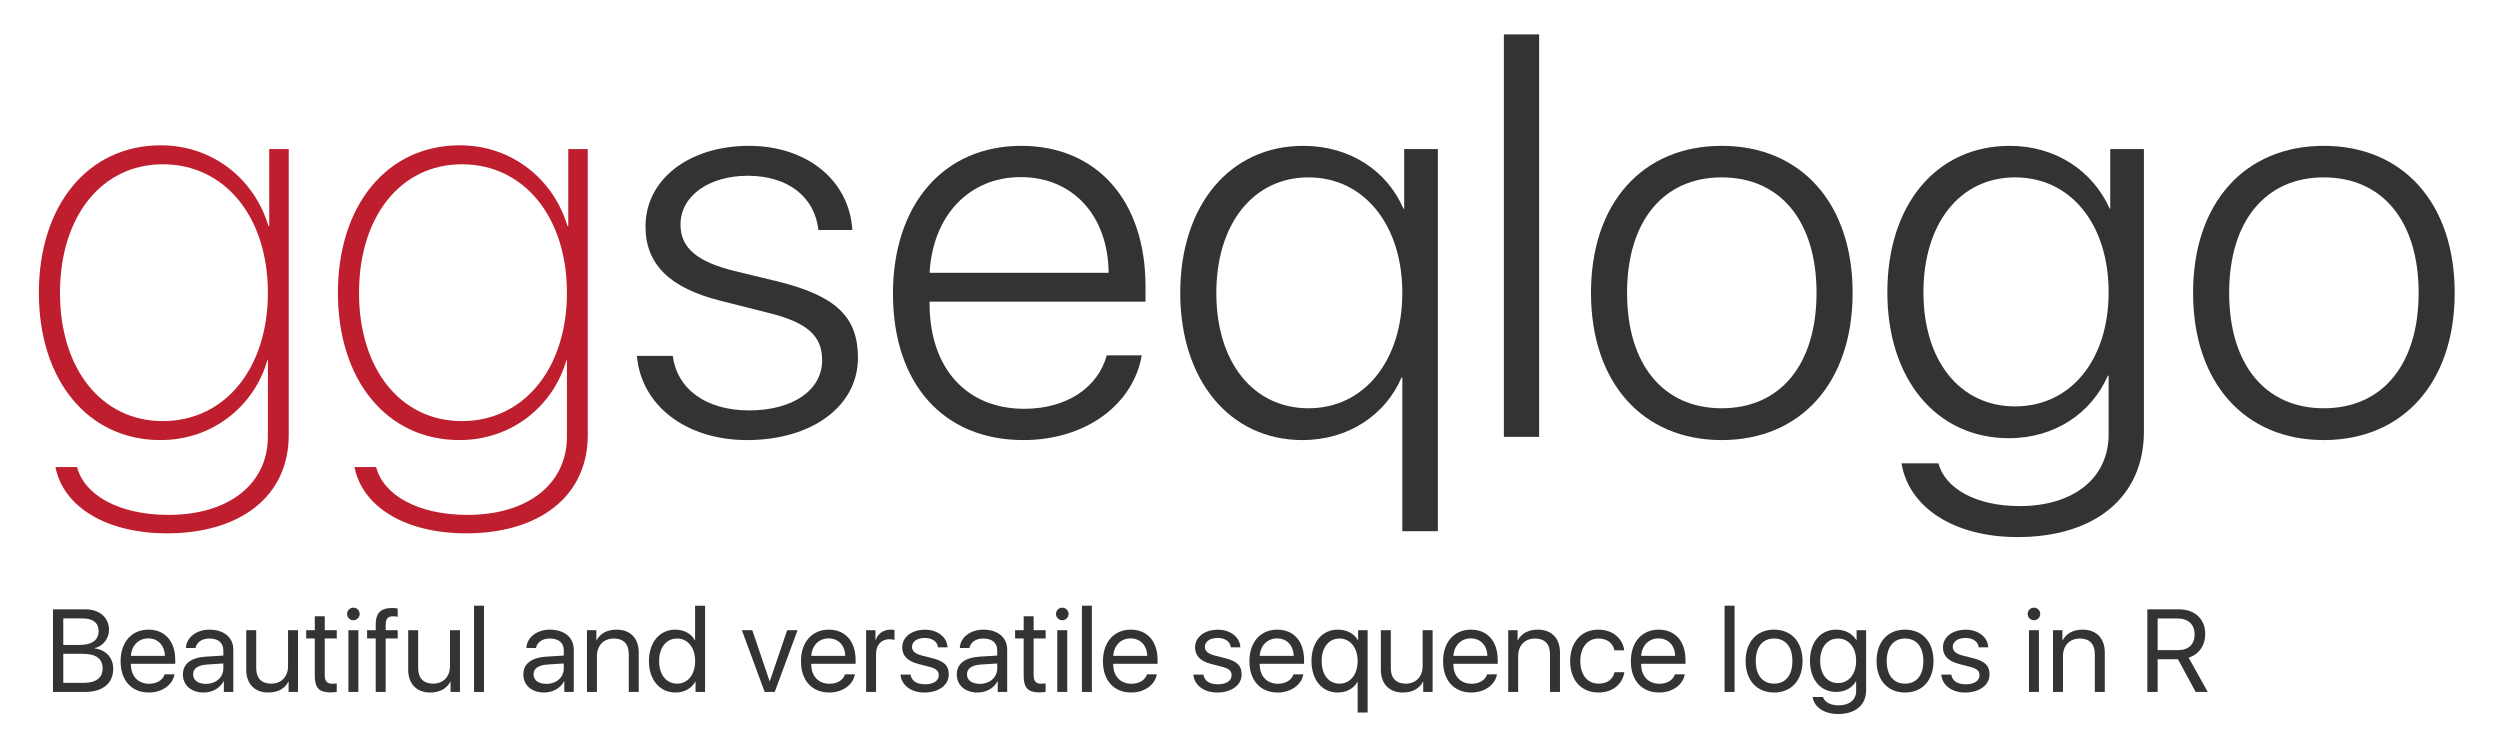
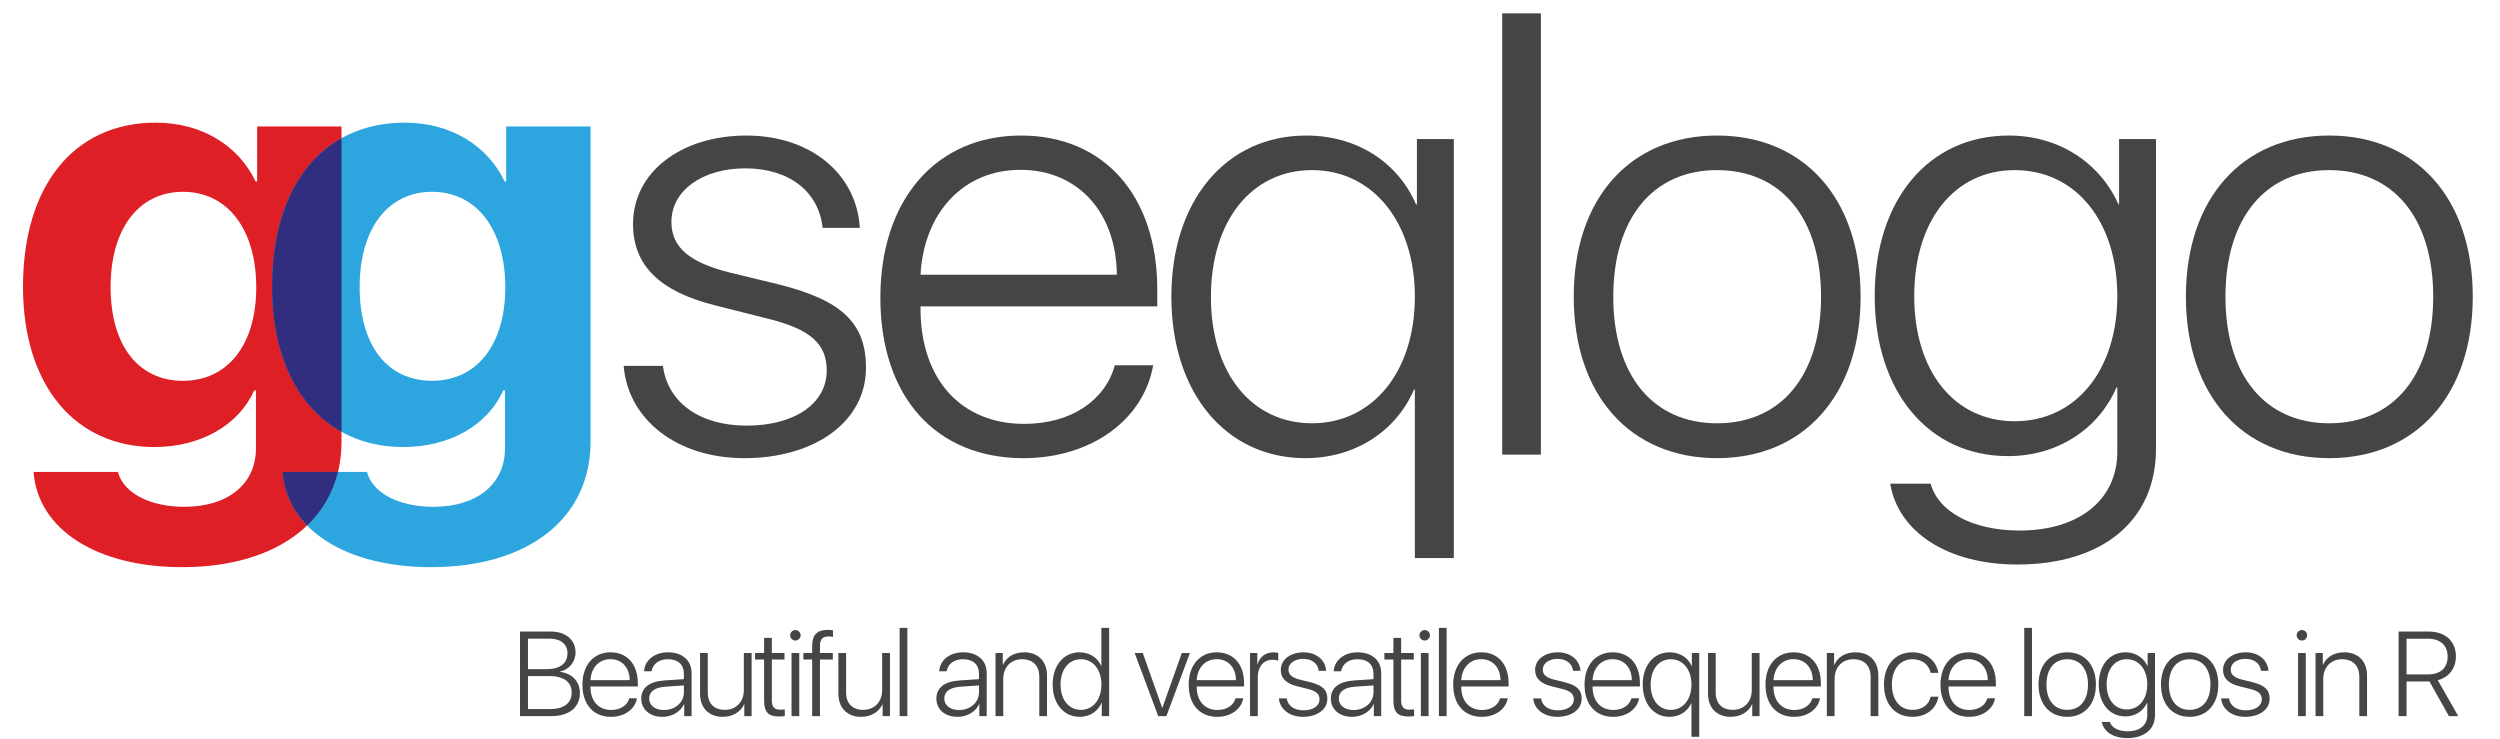
- <svg xmlns="http://www.w3.org/2000/svg" version="1.1" id="Layer_1" x="0px" y="0px" width="639.5px" height="191.25px" viewBox="0 0 639.5 191.25" style="enable-background:new 0 0 639.5 191.25;" xml:space="preserve">
+ <svg xmlns="http://www.w3.org/2000/svg" version="1.1" id="Layer_1" x="0px" y="0px" width="416.591px" height="123px" viewBox="0 0 416.591 123" style="enable-background:new 0 0 416.591 123;" xml:space="preserve">
  <g>
-     <path style="fill:#BE1E2D;" d="M14.182,119.475h5.537c1.846,7.178,10.732,12.236,23.379,12.236c15.039,0,25.43-7.588,25.43-20.098   V92.131h-0.137c-3.281,11.553-13.809,20.439-27.344,20.439c-18.525,0-31.104-15.244-31.104-37.666   c0-22.49,12.646-37.734,31.172-37.734c13.535,0,24.062,8.887,27.549,20.645h0.205V38.127h4.99v73.145   c0,15.928-12.715,25.156-31.104,25.156C27.102,136.428,16.164,129.592,14.182,119.475z M68.527,74.904   c0-19.414-11.006-32.881-26.865-32.881c-15.654,0-26.318,13.33-26.318,32.881s10.664,32.812,26.318,32.812   C57.521,107.717,68.527,94.25,68.527,74.904z" />
-     <path style="fill:#BE1E2D;" d="M90.676,119.475h5.537c1.846,7.178,10.732,12.236,23.379,12.236c15.039,0,25.43-7.588,25.43-20.098   V92.131h-0.137c-3.281,11.553-13.809,20.439-27.344,20.439c-18.525,0-31.104-15.244-31.104-37.666   c0-22.49,12.646-37.734,31.172-37.734c13.535,0,24.062,8.887,27.549,20.645h0.205V38.127h4.99v73.145   c0,15.928-12.715,25.156-31.104,25.156C103.596,136.428,92.658,129.592,90.676,119.475z M145.021,74.904   c0-19.414-11.006-32.881-26.865-32.881c-15.654,0-26.318,13.33-26.318,32.881s10.664,32.812,26.318,32.812   C134.016,107.717,145.021,94.25,145.021,74.904z" />
-     <path style="fill:#333333;" d="M191.574,37.307c14.902,0,25.703,8.887,26.455,21.533h-8.682   c-0.889-8.34-7.656-13.877-18.047-13.877c-9.844,0-17.227,5.059-17.227,12.51c0,6.016,4.375,9.502,13.74,11.826l11.279,2.734   c14.766,3.691,20.371,9.023,20.371,19.482c0,12.441-11.826,21.055-28.369,21.055c-15.791,0-27.139-9.023-28.164-21.533h9.16   c1.094,8.408,8.408,13.945,19.551,13.945c11.006,0,18.662-5.059,18.662-12.852c0-6.221-3.76-9.639-13.74-12.1l-12.441-3.145   c-12.715-3.213-19.004-9.229-19.004-18.936C165.119,45.783,176.398,37.307,191.574,37.307z" />
-     <path style="fill:#333333;" d="M292.062,90.9c-2.188,12.578-14.287,21.67-30.283,21.67c-20.371,0-33.359-14.287-33.359-37.461   c0-22.832,12.988-37.803,32.812-37.803c19.346,0,31.787,14.014,31.787,35.889v3.965h-55.234v0.479   c0,16.68,9.57,26.934,24.199,26.934c11.074,0,18.936-5.605,21.123-13.672H292.062z M237.785,69.777h45.801   c-0.137-14.629-9.16-24.473-22.49-24.473C247.902,45.305,238.605,55.148,237.785,69.777z" />
-     <path style="fill:#333333;" d="M358.986,53.371h0.205V38.127h8.613v97.754h-9.092V96.574h-0.205   c-4.102,9.57-13.604,15.996-25.361,15.996c-18.457,0-31.24-15.176-31.24-37.666s12.783-37.598,31.445-37.598   C345.314,37.307,354.816,43.664,358.986,53.371z M358.713,74.904c0-17.432-9.844-29.531-23.994-29.531   c-14.082,0-23.584,11.826-23.584,29.6s9.502,29.463,23.584,29.463C348.869,104.436,358.713,92.404,358.713,74.904z" />
-     <path style="fill:#333333;" d="M384.689,8.801h9.023V111.75h-9.023V8.801z" />
-     <path style="fill:#333333;" d="M406.975,74.904c0-22.969,13.193-37.598,33.428-37.598s33.496,14.629,33.496,37.598   s-13.262,37.666-33.496,37.666S406.975,97.873,406.975,74.904z M464.67,74.904c0-18.389-9.297-29.531-24.268-29.531   c-14.902,0-24.199,11.211-24.199,29.531c0,18.389,9.297,29.531,24.199,29.531C455.373,104.436,464.67,93.293,464.67,74.904z" />
-     <path style="fill:#333333;" d="M486.408,118.518h9.434c1.777,6.562,9.775,10.938,20.781,10.938   c13.672,0,22.764-7.041,22.764-18.389V96.096h-0.205c-4.102,9.502-13.535,15.996-25.293,15.996   c-18.525,0-31.104-15.039-31.104-37.324c0-22.49,12.578-37.461,31.309-37.461c11.758,0,21.26,6.426,25.566,16.064h0.137V38.127   h8.613v72.256c0,16.885-12.646,27.002-32.334,27.002C499.807,137.385,488.254,129.797,486.408,118.518z M539.387,74.768   c0-17.432-9.707-29.395-23.926-29.395c-14.082,0-23.447,11.758-23.447,29.395c0,17.568,9.365,29.189,23.447,29.189   C529.68,103.957,539.387,92.062,539.387,74.768z" />
-     <path style="fill:#333333;" d="M560.988,74.904c0-22.969,13.193-37.598,33.428-37.598s33.496,14.629,33.496,37.598   s-13.262,37.666-33.496,37.666S560.988,97.873,560.988,74.904z M618.684,74.904c0-18.389-9.297-29.531-24.268-29.531   c-14.902,0-24.199,11.211-24.199,29.531c0,18.389,9.297,29.531,24.199,29.531C609.387,104.436,618.684,93.293,618.684,74.904z" />
+     <g>
+       <path style="fill:#DF1F26;" d="M5.59,78.642h14.062c0.928,3.564,5.42,5.811,11.035,5.811c7.227,0,11.963-3.711,11.963-9.766    v-9.619h-0.293c-2.588,5.762-8.887,9.424-16.65,9.424c-13.086,0-21.875-10.156-21.875-26.709c0-16.846,8.496-27.344,22.119-27.344    c7.715,0,13.818,3.857,16.65,9.814h0.244v-9.18h14.062v52.539c0,12.793-10.4,20.898-26.562,20.898    C16.234,94.511,6.322,88.31,5.59,78.642z M42.699,47.88c0-9.668-4.785-15.918-12.207-15.918c-7.373,0-12.061,6.152-12.061,15.869    c0,9.766,4.639,15.625,12.061,15.625S42.699,57.5,42.699,47.88z" />
+     </g>
+     <g>
+       <path style="fill:#2DA6DF;" d="M47.09,78.642h14.062c0.928,3.564,5.42,5.811,11.035,5.811c7.227,0,11.963-3.711,11.963-9.766    v-9.619h-0.293c-2.588,5.762-8.887,9.424-16.65,9.424c-13.086,0-21.875-10.156-21.875-26.709c0-16.846,8.496-27.344,22.119-27.344    c7.715,0,13.818,3.857,16.65,9.814h0.244v-9.18h14.062v52.539c0,12.793-10.4,20.898-26.562,20.898    C57.734,94.511,47.822,88.31,47.09,78.642z M84.199,47.88c0-9.668-4.785-15.918-12.207-15.918    c-7.373,0-12.061,6.152-12.061,15.869c0,9.766,4.639,15.625,12.061,15.625S84.199,57.5,84.199,47.88z" />
+     </g>
+     <g>
+       <path style="fill:#322E7F;" d="M47.09,78.642c0.262,3.458,1.716,6.463,4.1,8.909c2.527-2.427,4.277-5.429,5.126-8.909H47.09z" />
+       <path style="fill:#322E7F;" d="M56.908,71.953V23.032c-7.316,4.092-11.576,12.829-11.576,24.751    C45.332,59.475,49.721,67.969,56.908,71.953z" />
+     </g>
  </g>
  <g>
-     <path style="fill:#333333;" d="M13.551,177v-21.138h8.276c3.618,0,6.064,2.109,6.064,5.273c0,2.197-1.611,4.248-3.647,4.614v0.117   c2.871,0.366,4.717,2.388,4.717,5.2c0,3.721-2.666,5.933-7.163,5.933H13.551z M16.188,164.974h4.219c3.12,0,4.819-1.245,4.819-3.53   c0-2.095-1.436-3.252-3.999-3.252h-5.039V164.974z M21.402,174.671c3.179,0,4.849-1.289,4.849-3.735s-1.729-3.691-5.098-3.691   h-4.966v7.427H21.402z" />
-     <path style="fill:#333333;" d="M44.635,172.488c-0.439,2.71-3.179,4.658-6.548,4.658c-4.438,0-7.236-3.091-7.236-7.983   s2.812-8.101,7.119-8.101c4.219,0,6.855,2.974,6.855,7.749v0.996H33.487v0.146c0,3.003,1.846,4.951,4.658,4.951   c1.978,0,3.516-0.938,3.97-2.417H44.635z M33.487,167.771h8.687c-0.059-2.681-1.758-4.468-4.248-4.468   C35.45,163.304,33.663,165.105,33.487,167.771z" />
-     <path style="fill:#333333;" d="M46.788,172.503c0-2.71,2.08-4.307,5.918-4.541l4.424-0.264v-1.318c0-1.963-1.289-3.047-3.618-3.047   c-1.831,0-3.193,0.938-3.501,2.432h-2.446c0.073-2.666,2.666-4.702,5.977-4.702c3.735,0,6.138,1.992,6.138,5.098V177h-2.417v-2.739   h-0.059c-0.894,1.758-2.871,2.886-5.083,2.886C48.912,177.146,46.788,175.301,46.788,172.503z M57.13,170.994v-1.274l-4.131,0.264   c-2.373,0.146-3.604,1.011-3.604,2.534c0,1.465,1.274,2.417,3.267,2.417C55.24,174.935,57.13,173.265,57.13,170.994z" />
-     <path style="fill:#333333;" d="M76.231,177h-2.402v-2.607h-0.059c-0.981,1.816-2.754,2.754-5.171,2.754   c-3.457,0-5.61-2.227-5.61-5.815v-10.122h2.549v9.683c0,2.593,1.362,3.984,3.838,3.984c2.593,0,4.307-1.787,4.307-4.497v-9.17   h2.549V177z" />
-     <path style="fill:#333333;" d="M83.072,157.649v3.56h3.076v2.109h-3.076v9.478c0,1.45,0.615,2.109,1.963,2.109   c0.308,0,0.923-0.044,1.099-0.073v2.153c-0.308,0.073-1.04,0.132-1.641,0.132c-2.856,0-3.97-1.187-3.97-4.219v-9.58h-2.197v-2.109   h2.197v-3.56H83.072z" />
-     <path style="fill:#333333;" d="M88.785,157.049c0-0.894,0.732-1.611,1.611-1.611c0.894,0,1.611,0.718,1.611,1.611   c0,0.879-0.718,1.611-1.611,1.611C89.518,158.66,88.785,157.928,88.785,157.049z M89.122,161.209h2.549V177h-2.549V161.209z" />
-     <path style="fill:#333333;" d="M96.109,163.318h-2.197v-2.109h2.197v-1.465c0-2.915,1.274-4.219,4.204-4.219   c0.498,0,0.938,0.044,1.421,0.132v2.109c-0.337-0.073-0.791-0.117-1.187-0.117c-1.318,0-1.875,0.615-1.89,2.095v1.465h3.076v2.109   h-3.076V177h-2.549V163.318z" />
-     <path style="fill:#333333;" d="M117.657,177h-2.402v-2.607h-0.059c-0.981,1.816-2.754,2.754-5.171,2.754   c-3.457,0-5.61-2.227-5.61-5.815v-10.122h2.549v9.683c0,2.593,1.362,3.984,3.838,3.984c2.593,0,4.307-1.787,4.307-4.497v-9.17   h2.549V177z" />
-     <path style="fill:#333333;" d="M121.261,154.939h2.549V177h-2.549V154.939z" />
-     <path style="fill:#333333;" d="M133.873,172.503c0-2.71,2.08-4.307,5.918-4.541l4.424-0.264v-1.318   c0-1.963-1.289-3.047-3.618-3.047c-1.831,0-3.193,0.938-3.501,2.432h-2.446c0.073-2.666,2.666-4.702,5.977-4.702   c3.735,0,6.138,1.992,6.138,5.098V177h-2.417v-2.739h-0.059c-0.894,1.758-2.871,2.886-5.083,2.886   C135.997,177.146,133.873,175.301,133.873,172.503z M144.215,170.994v-1.274l-4.131,0.264c-2.373,0.146-3.604,1.011-3.604,2.534   c0,1.465,1.274,2.417,3.267,2.417C142.325,174.935,144.215,173.265,144.215,170.994z" />
-     <path style="fill:#333333;" d="M150.147,161.209h2.402v2.563h0.059c0.996-1.787,2.71-2.71,5.156-2.71   c3.472,0,5.625,2.227,5.625,5.815V177h-2.549v-9.683c0-2.578-1.348-3.984-3.838-3.984c-2.593,0-4.307,1.787-4.307,4.497V177h-2.549   V161.209z" />
-     <path style="fill:#333333;" d="M165.997,169.104c0-4.819,2.783-8.042,6.709-8.042c2.256,0,4.072,0.981,5.039,2.71h0.059v-8.833   h2.549V177h-2.432v-2.666h-0.044c-1.025,1.816-2.827,2.812-5.112,2.812C168.795,177.146,165.997,173.924,165.997,169.104z    M168.604,169.104c0,3.501,1.846,5.771,4.614,5.771c2.739,0,4.6-2.329,4.6-5.771c0-3.428-1.86-5.771-4.6-5.771   C170.45,163.333,168.604,165.618,168.604,169.104z" />
-     <path style="fill:#333333;" d="M198.18,177h-2.578l-5.83-15.791h2.666l4.424,13.037h0.059l4.438-13.037h2.651L198.18,177z" />
-     <path style="fill:#333333;" d="M218.673,172.488c-0.439,2.71-3.179,4.658-6.548,4.658c-4.438,0-7.236-3.091-7.236-7.983   s2.812-8.101,7.119-8.101c4.219,0,6.855,2.974,6.855,7.749v0.996h-11.338v0.146c0,3.003,1.846,4.951,4.658,4.951   c1.978,0,3.516-0.938,3.97-2.417H218.673z M207.525,167.771h8.687c-0.059-2.681-1.758-4.468-4.248-4.468   C209.488,163.304,207.701,165.105,207.525,167.771z" />
-     <path style="fill:#333333;" d="M221.544,161.209h2.402v2.563h0.059c0.469-1.655,1.978-2.71,3.823-2.71   c0.308,0,0.762,0.044,0.981,0.103v2.52c-0.205-0.088-0.879-0.176-1.318-0.176c-2.051,0-3.398,1.494-3.398,3.721V177h-2.549V161.209   z" />
-     <path style="fill:#333333;" d="M236.632,161.077c3.208,0,5.64,1.919,5.742,4.512h-2.446c-0.161-1.479-1.45-2.402-3.384-2.402   c-1.948,0-3.252,0.923-3.252,2.3c0,1.069,0.85,1.787,2.666,2.241l2.402,0.601c3.193,0.806,4.336,1.919,4.336,4.219   c0,2.695-2.593,4.6-6.24,4.6c-3.398,0-5.859-1.846-6.108-4.585h2.563c0.264,1.611,1.567,2.476,3.721,2.476s3.501-0.894,3.501-2.314   c0-1.113-0.659-1.699-2.461-2.168l-2.769-0.718c-2.769-0.718-4.116-2.109-4.116-4.219   C230.787,162.952,233.204,161.077,236.632,161.077z" />
-     <path style="fill:#333333;" d="M244.747,172.503c0-2.71,2.08-4.307,5.918-4.541l4.424-0.264v-1.318   c0-1.963-1.289-3.047-3.618-3.047c-1.831,0-3.193,0.938-3.501,2.432h-2.446c0.073-2.666,2.666-4.702,5.977-4.702   c3.735,0,6.138,1.992,6.138,5.098V177h-2.417v-2.739h-0.059c-0.894,1.758-2.871,2.886-5.083,2.886   C246.871,177.146,244.747,175.301,244.747,172.503z M255.089,170.994v-1.274l-4.131,0.264c-2.373,0.146-3.604,1.011-3.604,2.534   c0,1.465,1.274,2.417,3.267,2.417C253.199,174.935,255.089,173.265,255.089,170.994z" />
-     <path style="fill:#333333;" d="M264.405,157.649v3.56h3.076v2.109h-3.076v9.478c0,1.45,0.615,2.109,1.963,2.109   c0.308,0,0.923-0.044,1.099-0.073v2.153c-0.308,0.073-1.04,0.132-1.641,0.132c-2.856,0-3.97-1.187-3.97-4.219v-9.58h-2.197v-2.109   h2.197v-3.56H264.405z" />
-     <path style="fill:#333333;" d="M270.118,157.049c0-0.894,0.732-1.611,1.611-1.611c0.894,0,1.611,0.718,1.611,1.611   c0,0.879-0.718,1.611-1.611,1.611C270.851,158.66,270.118,157.928,270.118,157.049z M270.455,161.209h2.549V177h-2.549V161.209z" />
-     <path style="fill:#333333;" d="M276.754,154.939h2.549V177h-2.549V154.939z" />
-     <path style="fill:#333333;" d="M295.914,172.488c-0.439,2.71-3.179,4.658-6.548,4.658c-4.438,0-7.236-3.091-7.236-7.983   s2.812-8.101,7.119-8.101c4.219,0,6.855,2.974,6.855,7.749v0.996h-11.338v0.146c0,3.003,1.846,4.951,4.658,4.951   c1.978,0,3.516-0.938,3.97-2.417H295.914z M284.767,167.771h8.687c-0.059-2.681-1.758-4.468-4.248-4.468   C286.729,163.304,284.942,165.105,284.767,167.771z" />
-     <path style="fill:#333333;" d="M311.544,161.077c3.208,0,5.64,1.919,5.742,4.512h-2.446c-0.161-1.479-1.45-2.402-3.384-2.402   c-1.948,0-3.252,0.923-3.252,2.3c0,1.069,0.85,1.787,2.666,2.241l2.402,0.601c3.193,0.806,4.336,1.919,4.336,4.219   c0,2.695-2.593,4.6-6.24,4.6c-3.398,0-5.859-1.846-6.108-4.585h2.563c0.264,1.611,1.567,2.476,3.721,2.476s3.501-0.894,3.501-2.314   c0-1.113-0.659-1.699-2.461-2.168l-2.769-0.718c-2.769-0.718-4.116-2.109-4.116-4.219   C305.699,162.952,308.116,161.077,311.544,161.077z" />
-     <path style="fill:#333333;" d="M333.385,172.488c-0.439,2.71-3.179,4.658-6.548,4.658c-4.438,0-7.236-3.091-7.236-7.983   s2.812-8.101,7.119-8.101c4.219,0,6.855,2.974,6.855,7.749v0.996h-11.338v0.146c0,3.003,1.846,4.951,4.658,4.951   c1.978,0,3.516-0.938,3.97-2.417H333.385z M322.237,167.771h8.687c-0.059-2.681-1.758-4.468-4.248-4.468   C324.2,163.304,322.413,165.105,322.237,167.771z" />
-     <path style="fill:#333333;" d="M347.359,163.772h0.044v-2.563h2.432v21.064h-2.549v-7.837h-0.059   c-0.996,1.729-2.842,2.71-5.068,2.71c-3.97,0-6.68-3.223-6.68-8.042c0-4.834,2.71-8.042,6.738-8.042   C344.503,161.062,346.349,162.029,347.359,163.772z M347.286,169.104c0-3.413-1.89-5.771-4.644-5.771s-4.556,2.271-4.556,5.771   c0,3.516,1.802,5.771,4.556,5.771S347.286,172.532,347.286,169.104z" />
-     <path style="fill:#333333;" d="M366.461,177h-2.402v-2.607H364c-0.981,1.816-2.754,2.754-5.171,2.754   c-3.457,0-5.61-2.227-5.61-5.815v-10.122h2.549v9.683c0,2.593,1.362,3.984,3.838,3.984c2.593,0,4.307-1.787,4.307-4.497v-9.17   h2.549V177z" />
-     <path style="fill:#333333;" d="M382.926,172.488c-0.439,2.71-3.179,4.658-6.548,4.658c-4.438,0-7.236-3.091-7.236-7.983   s2.812-8.101,7.119-8.101c4.219,0,6.855,2.974,6.855,7.749v0.996h-11.338v0.146c0,3.003,1.846,4.951,4.658,4.951   c1.978,0,3.516-0.938,3.97-2.417H382.926z M371.778,167.771h8.687c-0.059-2.681-1.758-4.468-4.248-4.468   C373.741,163.304,371.954,165.105,371.778,167.771z" />
-     <path style="fill:#333333;" d="M385.797,161.209h2.402v2.563h0.059c0.996-1.787,2.71-2.71,5.156-2.71   c3.472,0,5.625,2.227,5.625,5.815V177h-2.549v-9.683c0-2.578-1.348-3.984-3.838-3.984c-2.593,0-4.307,1.787-4.307,4.497V177h-2.549   V161.209z" />
-     <path style="fill:#333333;" d="M412.97,166.351c-0.322-1.685-1.729-3.018-4.102-3.018c-2.754,0-4.629,2.285-4.629,5.771   c0,3.589,1.904,5.771,4.658,5.771c2.197,0,3.662-1.025,4.102-2.93h2.505c-0.425,3.076-3.018,5.2-6.621,5.2   c-4.336,0-7.236-3.076-7.236-8.042c0-4.849,2.886-8.042,7.207-8.042c3.911,0,6.299,2.52,6.621,5.288H412.97z" />
-     <path style="fill:#333333;" d="M430.958,172.488c-0.439,2.71-3.179,4.658-6.548,4.658c-4.438,0-7.236-3.091-7.236-7.983   s2.812-8.101,7.119-8.101c4.219,0,6.855,2.974,6.855,7.749v0.996h-11.338v0.146c0,3.003,1.846,4.951,4.658,4.951   c1.978,0,3.516-0.938,3.97-2.417H430.958z M419.811,167.771h8.687c-0.059-2.681-1.758-4.468-4.248-4.468   C421.773,163.304,419.986,165.105,419.811,167.771z" />
-     <path style="fill:#333333;" d="M441.153,154.939h2.549V177h-2.549V154.939z" />
-     <path style="fill:#333333;" d="M446.529,169.104c0-4.907,2.842-8.042,7.28-8.042s7.28,3.135,7.28,8.042   c0,4.893-2.842,8.042-7.28,8.042S446.529,173.997,446.529,169.104z M458.497,169.104c0-3.633-1.743-5.771-4.688-5.771   s-4.688,2.153-4.688,5.771s1.758,5.771,4.688,5.771C456.754,174.876,458.497,172.723,458.497,169.104z" />
-     <path style="fill:#333333;" d="M463.668,178.289h2.651c0.381,1.318,1.948,2.139,4.028,2.139c2.725,0,4.453-1.421,4.453-3.662   v-2.476h-0.059c-0.996,1.714-2.856,2.71-5.068,2.71c-3.999,0-6.68-3.179-6.68-7.954c0-4.819,2.681-7.983,6.738-7.983   c2.227,0,4.087,0.981,5.142,2.71h0.044v-2.563h2.432v15.352c0,3.779-2.71,6.079-7.148,6.079   C466.627,182.64,464.034,180.911,463.668,178.289z M474.801,169.046c0-3.398-1.875-5.713-4.644-5.713   c-2.754,0-4.556,2.256-4.556,5.713c0,3.442,1.802,5.684,4.556,5.684C472.926,174.729,474.801,172.43,474.801,169.046z" />
-     <path style="fill:#333333;" d="M480.03,169.104c0-4.907,2.842-8.042,7.28-8.042s7.28,3.135,7.28,8.042   c0,4.893-2.842,8.042-7.28,8.042S480.03,173.997,480.03,169.104z M491.998,169.104c0-3.633-1.743-5.771-4.688-5.771   s-4.688,2.153-4.688,5.771s1.758,5.771,4.688,5.771C490.255,174.876,491.998,172.723,491.998,169.104z" />
-     <path style="fill:#333333;" d="M502.853,161.077c3.208,0,5.64,1.919,5.742,4.512h-2.446c-0.161-1.479-1.45-2.402-3.384-2.402   c-1.948,0-3.252,0.923-3.252,2.3c0,1.069,0.85,1.787,2.666,2.241l2.402,0.601c3.193,0.806,4.336,1.919,4.336,4.219   c0,2.695-2.593,4.6-6.24,4.6c-3.398,0-5.859-1.846-6.108-4.585h2.563c0.264,1.611,1.567,2.476,3.721,2.476s3.501-0.894,3.501-2.314   c0-1.113-0.659-1.699-2.461-2.168l-2.769-0.718c-2.769-0.718-4.116-2.109-4.116-4.219   C497.008,162.952,499.425,161.077,502.853,161.077z" />
-     <path style="fill:#333333;" d="M518.673,157.049c0-0.894,0.732-1.611,1.611-1.611c0.894,0,1.611,0.718,1.611,1.611   c0,0.879-0.718,1.611-1.611,1.611C519.405,158.66,518.673,157.928,518.673,157.049z M519.01,161.209h2.549V177h-2.549V161.209z" />
-     <path style="fill:#333333;" d="M525.162,161.209h2.402v2.563h0.059c0.996-1.787,2.71-2.71,5.156-2.71   c3.472,0,5.625,2.227,5.625,5.815V177h-2.549v-9.683c0-2.578-1.348-3.984-3.838-3.984c-2.593,0-4.307,1.787-4.307,4.497V177h-2.549   V161.209z" />
-     <path style="fill:#333333;" d="M551.925,177h-2.637v-21.138h8.071c4.072,0,6.738,2.49,6.738,6.299c0,2.944-1.597,5.229-4.248,6.064   l4.893,8.774h-3.091l-4.526-8.364h-5.2V177z M551.925,166.307h5.2c2.71,0,4.248-1.465,4.248-4.058c0-2.534-1.641-4.043-4.365-4.043   h-5.083V166.307z" />
+     <path style="fill:#454545;" d="M124.383,22.586c10.645,0,18.359,6.348,18.896,15.381h-6.201c-0.635-5.957-5.469-9.912-12.891-9.912   c-7.031,0-12.305,3.613-12.305,8.936c0,4.297,3.125,6.787,9.814,8.447l8.057,1.953c10.547,2.637,14.551,6.445,14.551,13.916   c0,8.887-8.447,15.039-20.264,15.039c-11.279,0-19.385-6.445-20.117-15.381h6.543c0.781,6.006,6.006,9.961,13.965,9.961   c7.861,0,13.33-3.613,13.33-9.18c0-4.443-2.686-6.885-9.814-8.643l-8.887-2.246c-9.082-2.295-13.574-6.592-13.574-13.525   C105.486,28.641,113.543,22.586,124.383,22.586z" />
+     <path style="fill:#454545;" d="M192.16,60.867c-1.562,8.984-10.205,15.479-21.631,15.479c-14.551,0-23.828-10.205-23.828-26.758   c0-16.309,9.277-27.002,23.438-27.002c13.818,0,22.705,10.01,22.705,25.635v2.832h-39.453v0.342   c0,11.914,6.836,19.238,17.285,19.238c7.91,0,13.525-4.004,15.088-9.766H192.16z M153.391,45.779h32.715   c-0.098-10.449-6.543-17.48-16.064-17.48C160.617,28.299,153.977,35.33,153.391,45.779z" />
+     <path style="fill:#454545;" d="M235.963,34.061h0.146V23.172h6.152v69.824h-6.494V64.92h-0.146   c-2.93,6.836-9.717,11.426-18.115,11.426c-13.184,0-22.314-10.84-22.314-26.904s9.131-26.855,22.461-26.855   C226.197,22.586,232.984,27.127,235.963,34.061z M235.768,49.441c0-12.451-7.031-21.094-17.139-21.094   c-10.059,0-16.846,8.447-16.846,21.143s6.787,21.045,16.846,21.045C228.736,70.535,235.768,61.941,235.768,49.441z" />
+     <path style="fill:#454545;" d="M250.322,2.225h6.445V75.76h-6.445V2.225z" />
+     <path style="fill:#454545;" d="M262.24,49.441c0-16.406,9.424-26.855,23.877-26.855s23.926,10.449,23.926,26.855   s-9.473,26.904-23.926,26.904S262.24,65.848,262.24,49.441z M303.451,49.441c0-13.135-6.641-21.094-17.334-21.094   c-10.645,0-17.285,8.008-17.285,21.094c0,13.135,6.641,21.094,17.285,21.094C296.811,70.535,303.451,62.576,303.451,49.441z" />
+     <path style="fill:#454545;" d="M314.979,80.594h6.738c1.27,4.688,6.982,7.812,14.844,7.812c9.766,0,16.26-5.029,16.26-13.135   V64.578h-0.146c-2.93,6.787-9.668,11.426-18.066,11.426c-13.232,0-22.217-10.742-22.217-26.66c0-16.064,8.984-26.758,22.363-26.758   c8.398,0,15.186,4.59,18.262,11.475h0.098V23.172h6.152v51.611c0,12.061-9.033,19.287-23.096,19.287   C324.549,94.07,316.297,88.65,314.979,80.594z M352.82,49.344c0-12.451-6.934-20.996-17.09-20.996   c-10.059,0-16.748,8.398-16.748,20.996c0,12.549,6.689,20.85,16.748,20.85C345.887,70.193,352.82,61.697,352.82,49.344z" />
+     <path style="fill:#454545;" d="M364.25,49.441c0-16.406,9.424-26.855,23.877-26.855s23.926,10.449,23.926,26.855   s-9.473,26.904-23.926,26.904S364.25,65.848,364.25,49.441z M405.461,49.441c0-13.135-6.641-21.094-17.334-21.094   c-10.645,0-17.285,8.008-17.285,21.094c0,13.135,6.641,21.094,17.285,21.094C398.82,70.535,405.461,62.576,405.461,49.441z" />
  </g>
  <g>
- </g>
+     <path style="fill:#454545;" d="M86.651,119.333v-14.092h5.186c2.422,0,4.072,1.396,4.072,3.477c0,1.562-1.084,2.9-2.578,3.174   v0.068c1.943,0.234,3.301,1.553,3.301,3.506c0,2.402-1.787,3.867-4.766,3.867H86.651z M87.979,111.501h3.184   c2.139,0,3.398-0.977,3.398-2.637c0-1.533-1.133-2.441-3.008-2.441h-3.574V111.501z M91.69,118.152   c2.295,0,3.574-1.006,3.574-2.754c0-1.758-1.328-2.744-3.76-2.744h-3.525v5.498H91.69z" />
+     <path style="fill:#454545;" d="M106.144,116.355c-0.312,1.797-2.041,3.096-4.326,3.096c-2.91,0-4.766-2.041-4.766-5.352   c0-3.262,1.855-5.4,4.688-5.4c2.764,0,4.541,2.002,4.541,5.127v0.566H98.39v0.068c0,2.383,1.367,3.848,3.457,3.848   c1.582,0,2.705-0.801,3.018-1.953H106.144z M98.39,113.337h6.543c-0.02-2.09-1.309-3.496-3.213-3.496   C99.835,109.841,98.507,111.248,98.39,113.337z" />
+     <path style="fill:#454545;" d="M106.857,116.404c0-1.797,1.348-2.842,3.867-3.018l3.232-0.215v-0.898   c0-1.533-0.967-2.422-2.666-2.422c-1.465,0-2.49,0.752-2.725,2.002h-1.24c0.107-1.846,1.768-3.154,3.975-3.154   c2.412,0,3.945,1.348,3.945,3.467v7.168h-1.23v-2.012h-0.029c-0.566,1.279-1.992,2.129-3.604,2.129   C108.283,119.451,106.857,118.22,106.857,116.404z M113.957,115.378v-1.162l-3.076,0.215c-1.768,0.117-2.705,0.801-2.705,1.982   c0,1.133,0.996,1.904,2.461,1.904C112.521,118.318,113.957,117.039,113.957,115.378z" />
+     <path style="fill:#454545;" d="M125.247,119.333h-1.221v-1.973h-0.029c-0.576,1.289-1.904,2.09-3.574,2.09   c-2.285,0-3.77-1.484-3.77-3.857v-6.777h1.289v6.562c0,1.875,1.074,2.91,2.852,2.91c1.836,0,3.154-1.299,3.154-3.291v-6.182h1.299   V119.333z" />
+     <path style="fill:#454545;" d="M128.617,106.296v2.52h2.109v1.084h-2.109v6.797c0,1.094,0.43,1.562,1.406,1.562   c0.137,0,0.674-0.029,0.752-0.039v1.104c-0.137,0.039-0.732,0.068-1.006,0.068c-1.738,0-2.441-0.752-2.441-2.646V109.9h-1.504   v-1.084h1.504v-2.52H128.617z" />
+     <path style="fill:#454545;" d="M131.665,105.867c0-0.488,0.4-0.879,0.879-0.879s0.869,0.391,0.869,0.879   c0,0.469-0.391,0.869-0.869,0.869S131.665,106.335,131.665,105.867z M131.899,108.816h1.289v10.518h-1.289V108.816z" />
+     <path style="fill:#454545;" d="M135.337,109.9h-1.465v-1.084h1.465v-1.201c0-1.846,0.85-2.656,2.598-2.656   c0.322,0,0.605,0.029,0.869,0.088v1.084c-0.215-0.049-0.498-0.078-0.762-0.078c-0.938,0-1.396,0.449-1.406,1.582v1.182h2.139v1.084   h-2.139v9.434h-1.299V109.9z" />
+     <path style="fill:#454545;" d="M148.297,119.333h-1.221v-1.973h-0.029c-0.576,1.289-1.904,2.09-3.574,2.09   c-2.285,0-3.77-1.484-3.77-3.857v-6.777h1.289v6.562c0,1.875,1.074,2.91,2.852,2.91c1.836,0,3.154-1.299,3.154-3.291v-6.182h1.299   V119.333z" />
+     <path style="fill:#454545;" d="M149.909,104.626h1.289v14.707h-1.289V104.626z" />
+     <path style="fill:#454545;" d="M156.034,116.404c0-1.797,1.348-2.842,3.867-3.018l3.232-0.215v-0.898   c0-1.533-0.967-2.422-2.666-2.422c-1.465,0-2.49,0.752-2.725,2.002h-1.24c0.107-1.846,1.768-3.154,3.975-3.154   c2.412,0,3.945,1.348,3.945,3.467v7.168h-1.23v-2.012h-0.029c-0.566,1.279-1.992,2.129-3.604,2.129   C157.459,119.451,156.034,118.22,156.034,116.404z M163.133,115.378v-1.162l-3.076,0.215c-1.768,0.117-2.705,0.801-2.705,1.982   c0,1.133,0.996,1.904,2.461,1.904C161.698,118.318,163.133,117.039,163.133,115.378z" />
+     <path style="fill:#454545;" d="M165.888,108.816h1.211v1.963h0.039c0.586-1.309,1.836-2.08,3.535-2.08   c2.314,0,3.799,1.484,3.799,3.867v6.768h-1.289v-6.562c0-1.855-1.084-2.92-2.871-2.92c-1.875,0-3.135,1.338-3.135,3.301v6.182   h-1.289V108.816z" />
+     <path style="fill:#454545;" d="M175.41,114.07c0-3.213,1.855-5.371,4.473-5.371c1.699,0,3.047,0.918,3.613,2.275h0.029v-6.348   h1.299v14.707h-1.23v-2.236h-0.029c-0.605,1.426-1.943,2.354-3.652,2.354C177.275,119.451,175.41,117.283,175.41,114.07z    M176.729,114.07c0,2.539,1.377,4.219,3.389,4.219c2.021,0,3.418-1.709,3.418-4.219c0-2.49-1.396-4.219-3.418-4.219   C178.105,109.851,176.729,111.541,176.729,114.07z" />
+     <path style="fill:#454545;" d="M194.367,119.333H193l-3.926-10.518h1.357l3.232,9.141h0.029l3.242-9.141h1.348L194.367,119.333z" />
+     <path style="fill:#454545;" d="M207.17,116.355c-0.312,1.797-2.041,3.096-4.326,3.096c-2.91,0-4.766-2.041-4.766-5.352   c0-3.262,1.855-5.4,4.688-5.4c2.764,0,4.541,2.002,4.541,5.127v0.566h-7.891v0.068c0,2.383,1.367,3.848,3.457,3.848   c1.582,0,2.705-0.801,3.018-1.953H207.17z M199.417,113.337h6.543c-0.02-2.09-1.309-3.496-3.213-3.496   C200.862,109.841,199.534,111.248,199.417,113.337z" />
+     <path style="fill:#454545;" d="M208.304,108.816h1.211v1.865h0.039c0.361-1.25,1.357-1.982,2.666-1.982   c0.273,0,0.615,0.059,0.781,0.107v1.289c-0.166-0.078-0.596-0.156-0.957-0.156c-1.494,0-2.451,1.172-2.451,2.871v6.523h-1.289   V108.816z" />
+     <path style="fill:#454545;" d="M217.201,108.699c2.129,0,3.672,1.27,3.779,3.076h-1.24c-0.127-1.191-1.094-1.982-2.578-1.982   c-1.406,0-2.461,0.723-2.461,1.787c0,0.859,0.625,1.357,1.963,1.689l1.611,0.391c2.109,0.527,2.91,1.289,2.91,2.783   c0,1.777-1.689,3.008-4.053,3.008c-2.256,0-3.877-1.289-4.023-3.076h1.309c0.156,1.201,1.201,1.992,2.793,1.992   c1.572,0,2.666-0.723,2.666-1.836c0-0.889-0.537-1.377-1.963-1.729l-1.777-0.449c-1.816-0.459-2.715-1.318-2.715-2.705   C213.422,109.91,215.033,108.699,217.201,108.699z" />
+     <path style="fill:#454545;" d="M221.772,116.404c0-1.797,1.348-2.842,3.867-3.018l3.232-0.215v-0.898   c0-1.533-0.967-2.422-2.666-2.422c-1.465,0-2.49,0.752-2.725,2.002h-1.24c0.107-1.846,1.768-3.154,3.975-3.154   c2.412,0,3.945,1.348,3.945,3.467v7.168h-1.23v-2.012h-0.029c-0.566,1.279-1.992,2.129-3.604,2.129   C223.198,119.451,221.772,118.22,221.772,116.404z M228.872,115.378v-1.162l-3.076,0.215c-1.768,0.117-2.705,0.801-2.705,1.982   c0,1.133,0.996,1.904,2.461,1.904C227.437,118.318,228.872,117.039,228.872,115.378z" />
+     <path style="fill:#454545;" d="M233.482,106.296v2.52h2.109v1.084h-2.109v6.797c0,1.094,0.43,1.562,1.406,1.562   c0.137,0,0.674-0.029,0.752-0.039v1.104c-0.137,0.039-0.732,0.068-1.006,0.068c-1.738,0-2.441-0.752-2.441-2.646V109.9h-1.504   v-1.084h1.504v-2.52H233.482z" />
+     <path style="fill:#454545;" d="M236.53,105.867c0-0.488,0.4-0.879,0.879-0.879s0.869,0.391,0.869,0.879   c0,0.469-0.391,0.869-0.869,0.869S236.53,106.335,236.53,105.867z M236.764,108.816h1.289v10.518h-1.289V108.816z" />
+     <path style="fill:#454545;" d="M239.773,104.626h1.289v14.707h-1.289V104.626z" />
+     <path style="fill:#454545;" d="M251.248,116.355c-0.312,1.797-2.041,3.096-4.326,3.096c-2.91,0-4.766-2.041-4.766-5.352   c0-3.262,1.855-5.4,4.688-5.4c2.764,0,4.541,2.002,4.541,5.127v0.566h-7.891v0.068c0,2.383,1.367,3.848,3.457,3.848   c1.582,0,2.705-0.801,3.018-1.953H251.248z M243.494,113.337h6.543c-0.02-2.09-1.309-3.496-3.213-3.496   C244.939,109.841,243.611,111.248,243.494,113.337z" />
+     <path style="fill:#454545;" d="M259.58,108.699c2.129,0,3.672,1.27,3.779,3.076h-1.24c-0.127-1.191-1.094-1.982-2.578-1.982   c-1.406,0-2.461,0.723-2.461,1.787c0,0.859,0.625,1.357,1.963,1.689l1.611,0.391c2.109,0.527,2.91,1.289,2.91,2.783   c0,1.777-1.689,3.008-4.053,3.008c-2.256,0-3.877-1.289-4.023-3.076h1.309c0.156,1.201,1.201,1.992,2.793,1.992   c1.572,0,2.666-0.723,2.666-1.836c0-0.889-0.537-1.377-1.963-1.729l-1.777-0.449c-1.816-0.459-2.715-1.318-2.715-2.705   C255.8,109.91,257.412,108.699,259.58,108.699z" />
+     <path style="fill:#454545;" d="M273.135,116.355c-0.312,1.797-2.041,3.096-4.326,3.096c-2.91,0-4.766-2.041-4.766-5.352   c0-3.262,1.855-5.4,4.688-5.4c2.764,0,4.541,2.002,4.541,5.127v0.566h-7.891v0.068c0,2.383,1.367,3.848,3.457,3.848   c1.582,0,2.705-0.801,3.018-1.953H273.135z M265.381,113.337h6.543c-0.02-2.09-1.309-3.496-3.213-3.496   C266.827,109.841,265.499,111.248,265.381,113.337z" />
+     <path style="fill:#454545;" d="M281.896,110.994h0.029v-2.178h1.23v13.965h-1.299v-5.615h-0.029   c-0.586,1.367-1.943,2.285-3.623,2.285c-2.637,0-4.463-2.168-4.463-5.381s1.826-5.371,4.492-5.371   C279.943,108.699,281.3,109.607,281.896,110.994z M281.857,114.07c0-2.49-1.406-4.219-3.428-4.219   c-2.012,0-3.369,1.689-3.369,4.229s1.357,4.209,3.369,4.209C280.451,118.289,281.857,116.57,281.857,114.07z" />
+     <path style="fill:#454545;" d="M293.205,119.333h-1.221v-1.973h-0.029c-0.576,1.289-1.904,2.09-3.574,2.09   c-2.285,0-3.77-1.484-3.77-3.857v-6.777h1.289v6.562c0,1.875,1.074,2.91,2.852,2.91c1.836,0,3.154-1.299,3.154-3.291v-6.182h1.299   V119.333z" />
+     <path style="fill:#454545;" d="M303.284,116.355c-0.312,1.797-2.041,3.096-4.326,3.096c-2.91,0-4.766-2.041-4.766-5.352   c0-3.262,1.855-5.4,4.688-5.4c2.764,0,4.541,2.002,4.541,5.127v0.566h-7.891v0.068c0,2.383,1.367,3.848,3.457,3.848   c1.582,0,2.705-0.801,3.018-1.953H303.284z M295.53,113.337h6.543c-0.02-2.09-1.309-3.496-3.213-3.496   C296.976,109.841,295.647,111.248,295.53,113.337z" />
+     <path style="fill:#454545;" d="M304.417,108.816h1.211v1.963h0.039c0.586-1.309,1.836-2.08,3.535-2.08   c2.314,0,3.799,1.484,3.799,3.867v6.768h-1.289v-6.562c0-1.855-1.084-2.92-2.871-2.92c-1.875,0-3.135,1.338-3.135,3.301v6.182   h-1.289V108.816z" />
+     <path style="fill:#454545;" d="M321.713,112.126c-0.254-1.289-1.357-2.275-3.037-2.275c-2.061,0-3.418,1.66-3.418,4.219   c0,2.607,1.367,4.219,3.428,4.219c1.611,0,2.734-0.82,3.037-2.197h1.279c-0.303,1.982-1.992,3.359-4.316,3.359   c-2.861,0-4.746-2.061-4.746-5.381c0-3.252,1.875-5.371,4.727-5.371c2.461,0,4.072,1.572,4.326,3.428H321.713z" />
+     <path style="fill:#454545;" d="M332.447,116.355c-0.312,1.797-2.041,3.096-4.326,3.096c-2.91,0-4.766-2.041-4.766-5.352   c0-3.262,1.855-5.4,4.688-5.4c2.764,0,4.541,2.002,4.541,5.127v0.566h-7.891v0.068c0,2.383,1.367,3.848,3.457,3.848   c1.582,0,2.705-0.801,3.018-1.953H332.447z M324.693,113.337h6.543c-0.02-2.09-1.309-3.496-3.213-3.496   C326.138,109.841,324.81,111.248,324.693,113.337z" />
+     <path style="fill:#454545;" d="M337.312,104.626h1.289v14.707h-1.289V104.626z" />
+     <path style="fill:#454545;" d="M339.695,114.07c0-3.281,1.885-5.371,4.775-5.371s4.785,2.09,4.785,5.371s-1.895,5.381-4.785,5.381   S339.695,117.351,339.695,114.07z M347.937,114.07c0-2.627-1.328-4.219-3.467-4.219c-2.129,0-3.457,1.602-3.457,4.219   c0,2.627,1.328,4.219,3.457,4.219C346.609,118.289,347.937,116.697,347.937,114.07z" />
+     <path style="fill:#454545;" d="M350.243,120.3h1.348c0.254,0.938,1.396,1.562,2.969,1.562c1.953,0,3.252-1.006,3.252-2.627v-2.139   h-0.029c-0.586,1.357-1.934,2.285-3.613,2.285c-2.646,0-4.443-2.148-4.443-5.332c0-3.213,1.797-5.352,4.473-5.352   c1.68,0,3.037,0.918,3.652,2.295h0.02v-2.178h1.23v10.322c0,2.412-1.807,3.857-4.619,3.857   C352.157,122.996,350.506,121.912,350.243,120.3z M357.811,114.05c0-2.49-1.387-4.199-3.418-4.199c-2.012,0-3.35,1.68-3.35,4.199   c0,2.51,1.338,4.17,3.35,4.17C356.424,118.22,357.811,116.521,357.811,114.05z" />
+     <path style="fill:#454545;" d="M360.097,114.07c0-3.281,1.885-5.371,4.775-5.371s4.785,2.09,4.785,5.371s-1.895,5.381-4.785,5.381   S360.097,117.351,360.097,114.07z M368.339,114.07c0-2.627-1.328-4.219-3.467-4.219c-2.129,0-3.457,1.602-3.457,4.219   c0,2.627,1.328,4.219,3.457,4.219C367.011,118.289,368.339,116.697,368.339,114.07z" />
+     <path style="fill:#454545;" d="M374.219,108.699c2.129,0,3.672,1.27,3.779,3.076h-1.24c-0.127-1.191-1.094-1.982-2.578-1.982   c-1.406,0-2.461,0.723-2.461,1.787c0,0.859,0.625,1.357,1.963,1.689l1.611,0.391c2.109,0.527,2.91,1.289,2.91,2.783   c0,1.777-1.689,3.008-4.053,3.008c-2.256,0-3.877-1.289-4.023-3.076h1.309c0.156,1.201,1.201,1.992,2.793,1.992   c1.572,0,2.666-0.723,2.666-1.836c0-0.889-0.537-1.377-1.963-1.729l-1.777-0.449c-1.816-0.459-2.715-1.318-2.715-2.705   C370.439,109.91,372.051,108.699,374.219,108.699z" />
+     <path style="fill:#454545;" d="M382.707,105.867c0-0.488,0.4-0.879,0.879-0.879s0.869,0.391,0.869,0.879   c0,0.469-0.391,0.869-0.869,0.869S382.707,106.335,382.707,105.867z M382.941,108.816h1.289v10.518h-1.289V108.816z" />
+     <path style="fill:#454545;" d="M385.852,108.816h1.211v1.963h0.039c0.586-1.309,1.836-2.08,3.535-2.08   c2.314,0,3.799,1.484,3.799,3.867v6.768h-1.289v-6.562c0-1.855-1.084-2.92-2.871-2.92c-1.875,0-3.135,1.338-3.135,3.301v6.182   h-1.289V108.816z" />
+     <path style="fill:#454545;" d="M401.02,119.333h-1.328v-14.092h5.039c2.754,0,4.512,1.611,4.512,4.121   c0,1.992-1.133,3.496-3.018,3.984l3.408,5.986h-1.553l-3.242-5.771c-0.059,0-0.146,0-0.215,0h-3.604V119.333z M401.02,112.38h3.604   c2.041,0,3.242-1.094,3.242-2.979c0-1.865-1.24-2.969-3.291-2.969h-3.555V112.38z" />
+   </g>
</svg>
